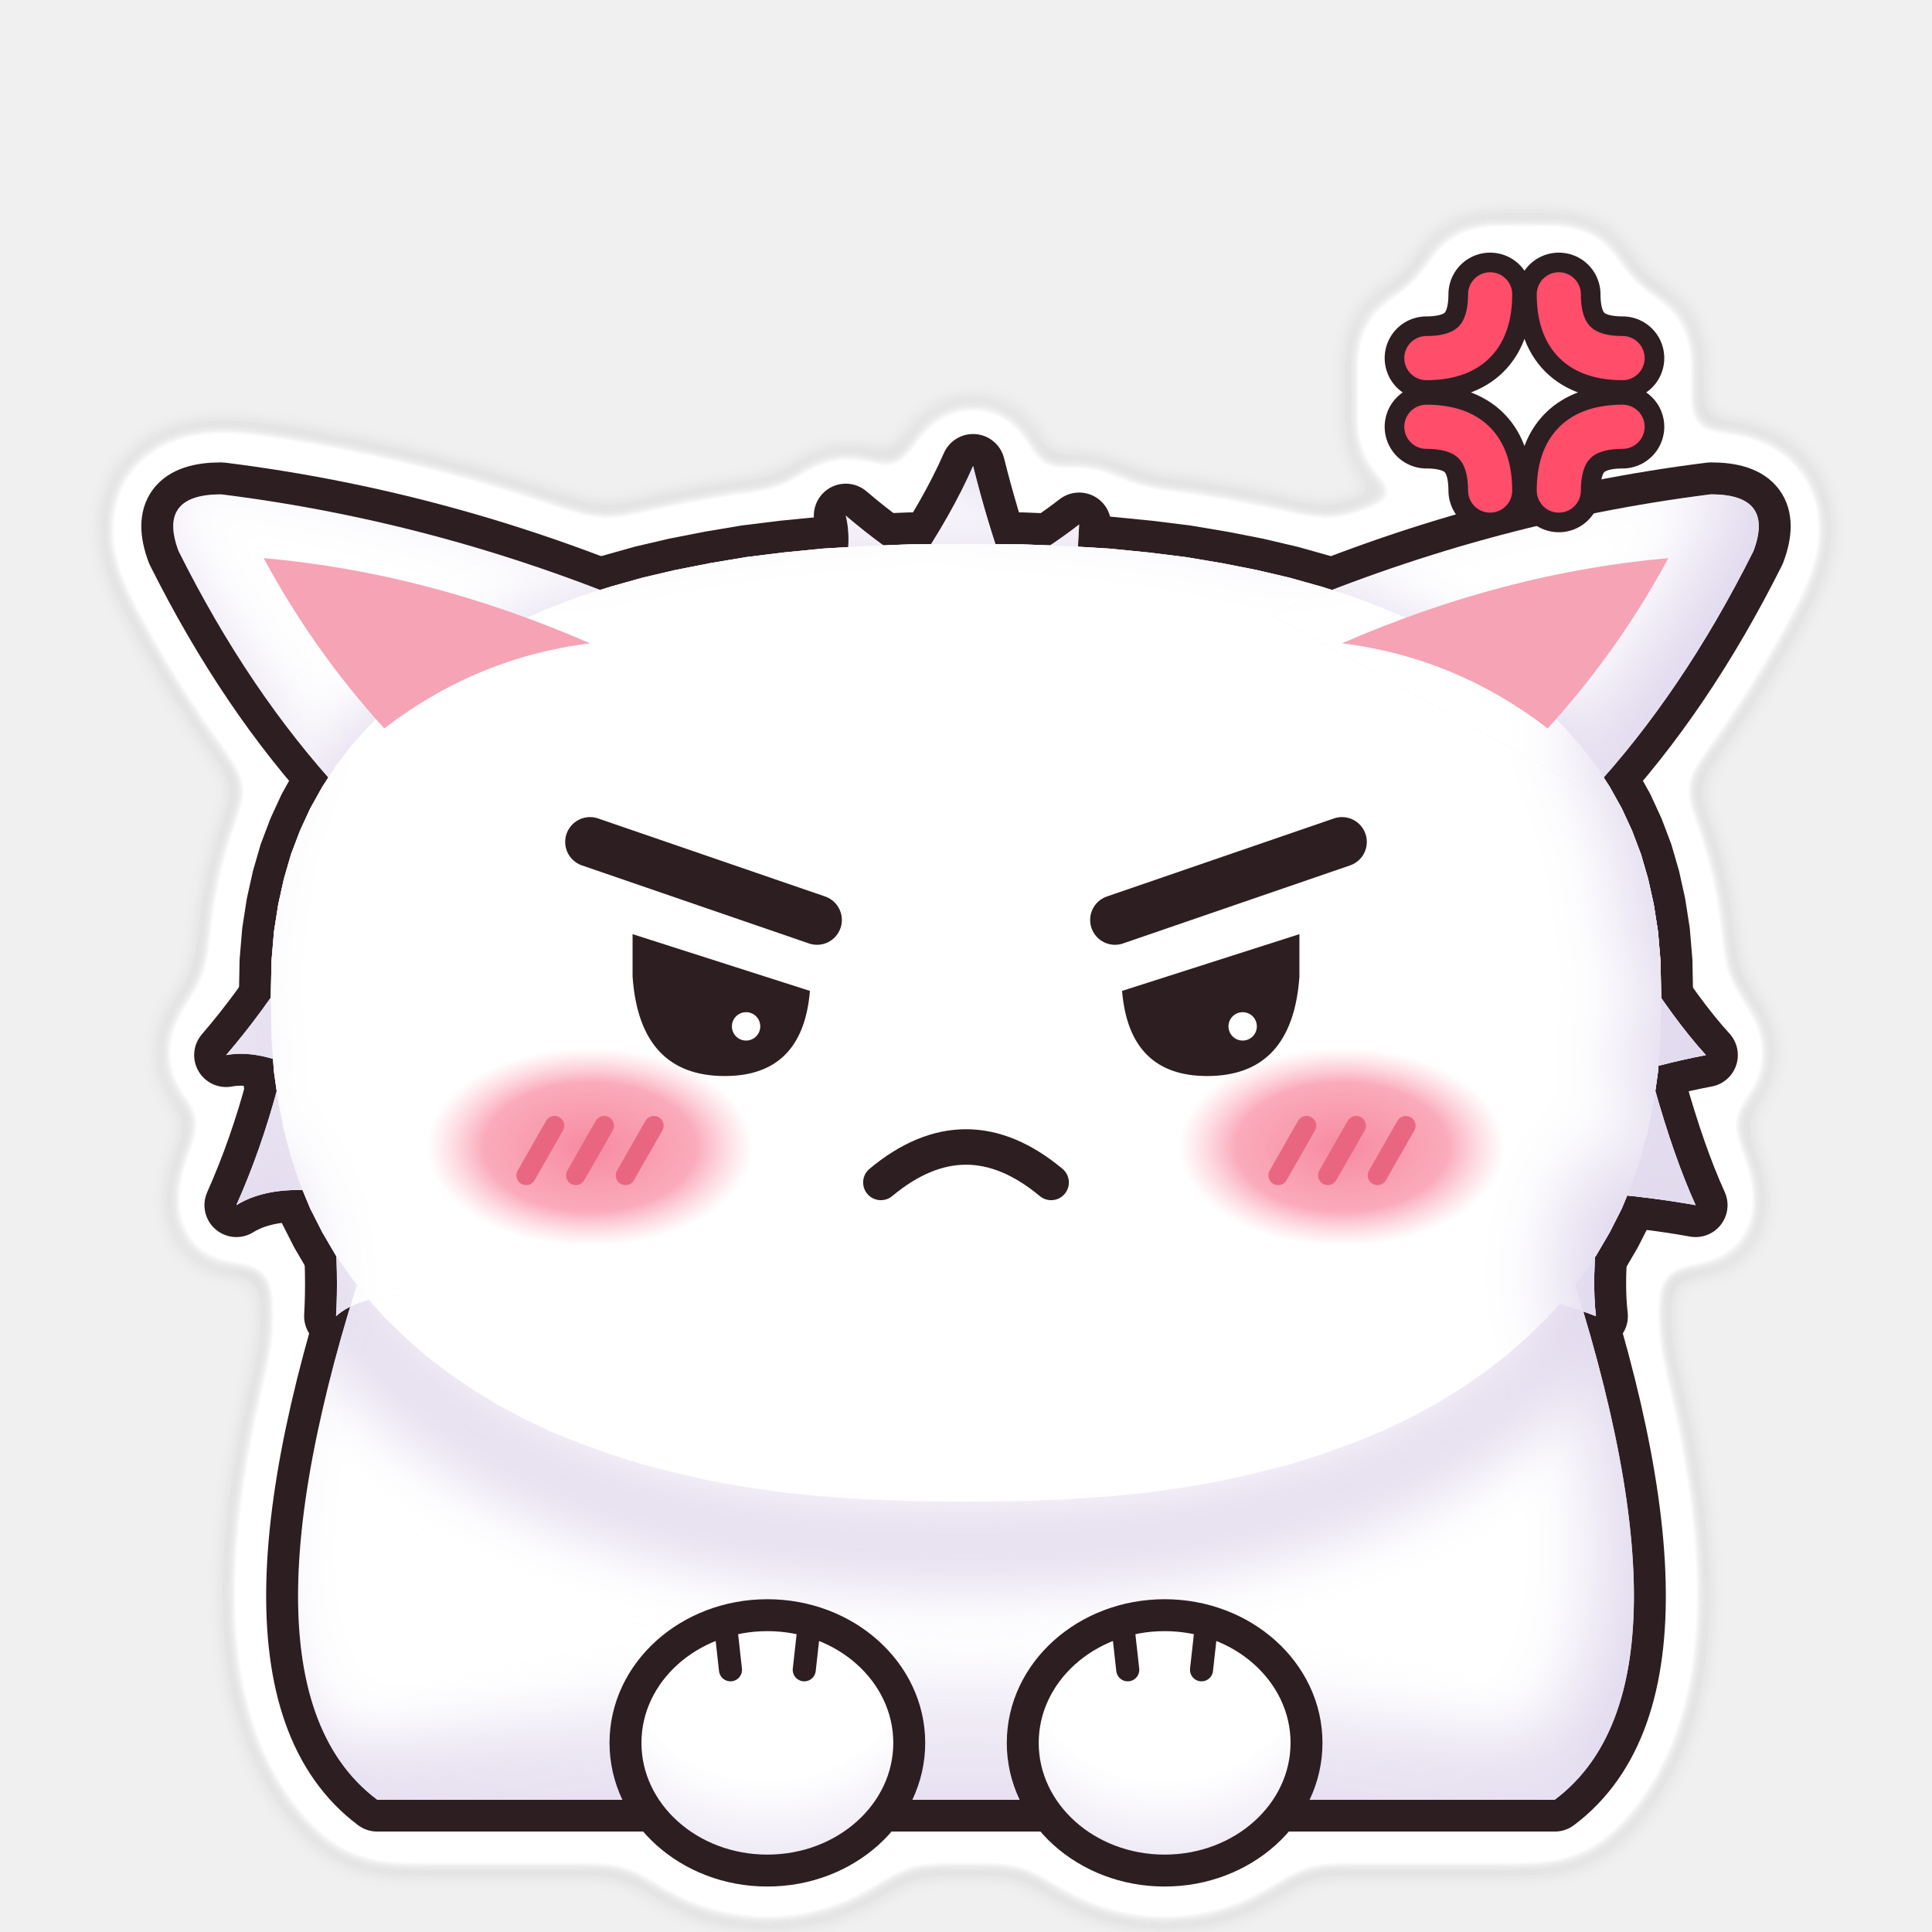
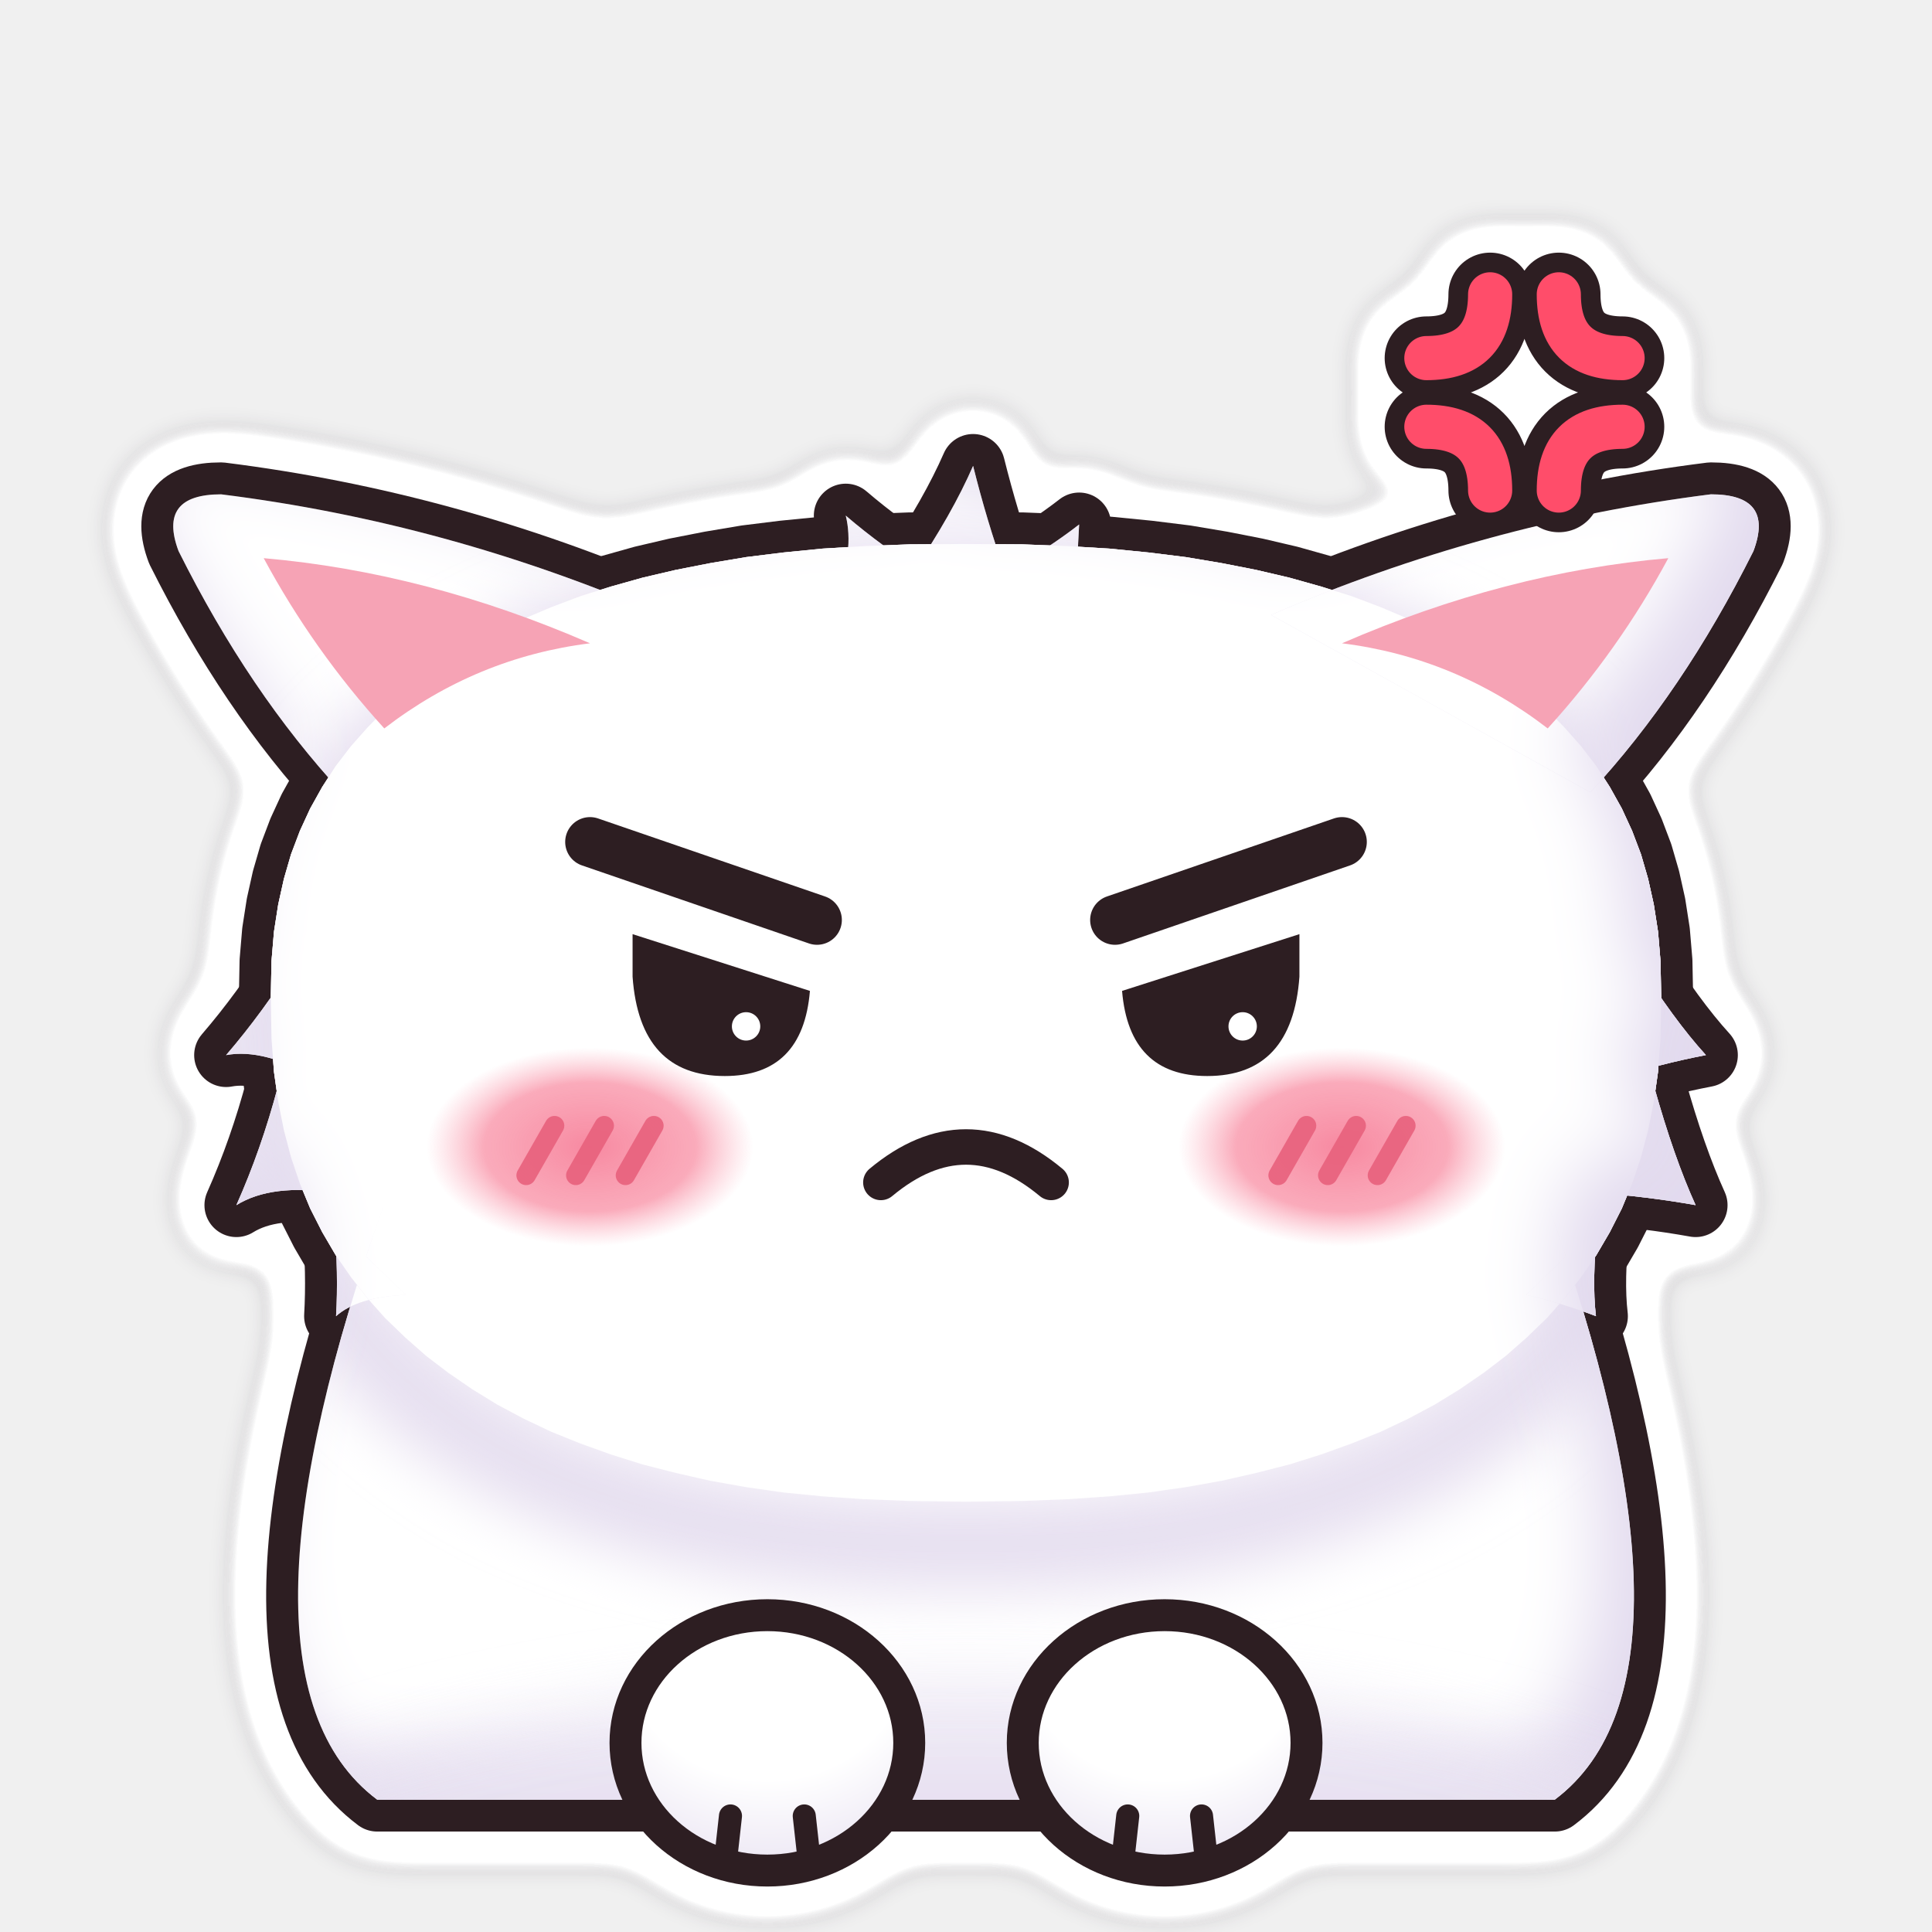
<svg xmlns="http://www.w3.org/2000/svg" viewBox="0 0 512 512" width="512" height="512">
  <defs>
    <linearGradient id="heartFill" x1="0" y1="0" x2="0" y2="1">
      <stop offset="0" stop-color="#ff9aae" />
      <stop offset="1" stop-color="#f4607d" />
    </linearGradient>
    <linearGradient id="lens" x1="0" y1="0" x2="1" y2="1">
      <stop offset="0" stop-color="#3b3350" />
      <stop offset="1" stop-color="#141019" />
    </linearGradient>
    <linearGradient id="flame" x1="0" y1="1" x2="0" y2="0">
      <stop offset="0" stop-color="#ff5a3d" />
      <stop offset="1" stop-color="#ffb43d" />
    </linearGradient>
    <linearGradient id="earFill" x1="0" y1="0" x2="0" y2="1">
      <stop offset="0" stop-color="#f7a9ba" />
      <stop offset="1" stop-color="#f493a9" />
    </linearGradient>
    <linearGradient id="mouthFill" x1="0" y1="0" x2="0" y2="1">
      <stop offset="0" stop-color="#9e2c46" />
      <stop offset="1" stop-color="#cc4a66" />
    </linearGradient>
    <linearGradient id="tongueFill" x1="0" y1="0" x2="0" y2="1">
      <stop offset="0" stop-color="#ff9db2" />
      <stop offset="1" stop-color="#f27994" />
    </linearGradient>
    <radialGradient id="blushFill">
      <stop offset="0" stop-color="#fba2b5" stop-opacity="0.95" />
      <stop offset="0.6" stop-color="#fcb3c2" stop-opacity="0.75" />
      <stop offset="1" stop-color="#fdc4cf" stop-opacity="0" />
    </radialGradient>
    <radialGradient id="blushStrong">
      <stop offset="0" stop-color="#f7839c" stop-opacity="0.95" />
      <stop offset="0.65" stop-color="#f996aa" stop-opacity="0.8" />
      <stop offset="1" stop-color="#fbb0bf" stop-opacity="0" />
    </radialGradient>
    <radialGradient id="pawShade" cx="0.5" cy="0.15" r="0.9">
      <stop offset="0.55" stop-color="#ffffff" />
      <stop offset="1" stop-color="#e9e3f2" />
    </radialGradient>
    <filter id="soft" x="-20%" y="-20%" width="140%" height="140%">
      <feGaussianBlur stdDeviation="9" />
    </filter>
    <filter id="rim" x="-10%" y="-10%" width="120%" height="120%">
      <feGaussianBlur stdDeviation="8" />
    </filter>
    <filter id="inner" filterUnits="userSpaceOnUse" x="-64" y="-64" width="640" height="640" color-interpolation-filters="sRGB">
      <feComponentTransfer in="SourceAlpha" result="outside">
        <feFuncA type="table" tableValues="1 0" />
      </feComponentTransfer>
      <feOffset in="outside" dx="-10" dy="-12" result="shifted" />
      <feGaussianBlur in="shifted" stdDeviation="10" result="soft" />
      <feComposite in="soft" in2="SourceAlpha" operator="in" result="edge" />
      <feFlood flood-color="#e2daee" />
      <feComposite in2="edge" operator="in" />
    </filter>
    <filter id="sticker" x="-15%" y="-15%" width="130%" height="130%" color-interpolation-filters="sRGB">
      <feGaussianBlur in="SourceAlpha" stdDeviation="7" result="blur" />
      <feComponentTransfer in="blur" result="mask">
        <feFuncA type="linear" slope="14" intercept="-0.6" />
      </feComponentTransfer>
      <feFlood flood-color="#ffffff" />
      <feComposite in2="mask" operator="in" result="border" />
      <feGaussianBlur in="mask" stdDeviation="2.5" result="shadowBlur" />
      <feFlood flood-color="#1d1428" flood-opacity="0.22" />
      <feComposite in2="shadowBlur" operator="in" result="shadow" />
      <feMerge>
        <feMergeNode in="shadow" />
        <feMergeNode in="border" />
        <feMergeNode in="SourceGraphic" />
      </feMerge>
    </filter>
  </defs>
  <g filter="url(#sticker)">
    <g transform="translate(256 272) scale(0.94) translate(-256 -266)">
      <clipPath id="sil">
        <path d="M92 316 C62 400 58 460 90 484 L422 484 C454 460 450 400 420 316 Z" />
        <path d="M80 200 Q54 172 34 132 Q28 116 46 116 Q110 124 170 150 Z" />
        <path d="M432 200 Q458 172 478 132 Q484 116 466 116 Q402 124 342 150 Z" />
        <path d="M452 258L451.8 269.5L451.1 278.8L449.9 287.3L448.3 295.3L446.3 302.9L443.8 310.3L440.9 317.3L437.5 324L433.7 330.5L429.4 336.7L424.7 342.7L419.7 348.3L414.1 353.7L408.2 358.9L401.9 363.7L395.2 368.3L388.2 372.6L380.7 376.6L372.9 380.3L364.7 383.6L356.1 386.7L347.2 389.5L337.8 391.9L328.1 394.1L318 395.9L307.5 397.4L296.4 398.5L284.7 399.3L271.9 399.8L256 400L240.1 399.8L227.3 399.3L215.6 398.5L204.5 397.4L194 395.9L183.9 394.1L174.2 391.9L164.8 389.5L155.9 386.7L147.3 383.6L139.1 380.3L131.3 376.6L123.8 372.6L116.8 368.3L110.1 363.7L103.8 358.9L97.9 353.7L92.3 348.3L87.3 342.7L82.6 336.7L78.3 330.5L74.5 324L71.1 317.3L68.2 310.3L65.7 302.9L63.7 295.3L62.1 287.3L60.9 278.8L60.2 269.5L60 258L60.2 247.6L60.9 239.3L62.1 231.6L63.7 224.4L65.7 217.5L68.2 210.9L71.1 204.6L74.5 198.5L78.3 192.6L82.6 187L87.3 181.7L92.3 176.6L97.9 171.7L103.8 167.1L110.1 162.7L116.8 158.6L123.8 154.7L131.3 151.1L139.1 147.8L147.3 144.7L155.9 142L164.8 139.5L174.2 137.3L183.9 135.4L194 133.7L204.5 132.4L215.6 131.3L227.3 130.6L240.1 130.1L256 130L271.9 130.1L284.7 130.6L296.4 131.3L307.5 132.4L318 133.7L328.1 135.4L337.8 137.3L347.2 139.5L356.1 142L364.7 144.7L372.9 147.8L380.7 151.1L388.2 154.7L395.2 158.6L401.9 162.7L408.2 167.1L414.1 171.7L419.7 176.6L424.7 181.7L429.4 187L433.7 192.6L437.5 198.5L440.9 204.6L443.8 210.9L446.3 217.5L448.3 224.4L449.9 231.6L451.1 239.3L451.8 247.6Z" />
        <path d="M219.5 145.6 Q224.5 131.6 222.1 122 Q232.5 130.9 244.5 138.4 Z" />
        <path d="M241 138 Q252.1 121.5 258 108 Q261.9 123.6 267 138 Z" />
        <path d="M266.5 138.6 Q279.3 131.2 287.9 124.5 Q287.2 135.2 287.5 145.4 Z" />
        <path d="M73 280.7 Q58 272.1 47.4 274.1 Q57.9 261.9 67 247.3 Z" />
        <path d="M445 247.3 Q455.4 264 464.6 274.1 Q451.5 276.6 439 280.7 Z" />
        <path d="M78 313 Q60.3 310.2 50.3 316.4 Q57.3 300.7 62 283 Z" />
        <path d="M450 283 Q455.6 303 461.7 316.4 Q447.7 313.9 434 313 Z" />
        <path d="M98.1 341.7 Q84.4 342.3 78.4 347.7 Q79.1 335.5 77.9 322.3 Z" />
        <path d="M434.1 322.3 Q432.4 337.6 433.6 347.7 Q424 344 413.9 341.7 Z" />
        <path d="M88.6 418.3 Q77.1 411.3 70 412.7 Q75.3 402.2 79.4 389.7 Z" />
        <path d="M432.6 389.7 Q437.1 404.4 442 412.7 Q432.6 414.7 423.4 418.3 Z" />
      </clipPath>
      <g fill="#2d1e22" stroke="#2d1e22" stroke-width="18" stroke-linejoin="round">
        <path d="M92 316 C62 400 58 460 90 484 L422 484 C454 460 450 400 420 316 Z" />
        <path d="M80 200 Q54 172 34 132 Q28 116 46 116 Q110 124 170 150 Z" />
        <path d="M432 200 Q458 172 478 132 Q484 116 466 116 Q402 124 342 150 Z" />
        <path d="M452 258L451.8 269.5L451.1 278.8L449.9 287.3L448.3 295.3L446.3 302.9L443.8 310.3L440.9 317.3L437.5 324L433.7 330.5L429.4 336.7L424.7 342.7L419.7 348.3L414.1 353.7L408.2 358.9L401.9 363.7L395.2 368.3L388.2 372.6L380.7 376.6L372.9 380.3L364.7 383.6L356.1 386.7L347.2 389.5L337.8 391.9L328.1 394.1L318 395.9L307.5 397.4L296.4 398.5L284.7 399.3L271.9 399.8L256 400L240.1 399.8L227.3 399.3L215.6 398.5L204.5 397.4L194 395.9L183.9 394.1L174.2 391.9L164.8 389.5L155.9 386.7L147.3 383.6L139.1 380.3L131.3 376.6L123.8 372.6L116.8 368.3L110.1 363.7L103.8 358.9L97.9 353.7L92.3 348.3L87.3 342.7L82.6 336.7L78.3 330.5L74.5 324L71.1 317.3L68.2 310.3L65.7 302.9L63.7 295.3L62.1 287.3L60.9 278.8L60.2 269.5L60 258L60.2 247.6L60.9 239.3L62.1 231.6L63.7 224.4L65.7 217.5L68.2 210.9L71.1 204.6L74.5 198.5L78.3 192.6L82.6 187L87.3 181.7L92.3 176.6L97.9 171.7L103.8 167.1L110.1 162.7L116.8 158.6L123.8 154.7L131.3 151.1L139.1 147.8L147.3 144.7L155.9 142L164.8 139.5L174.2 137.3L183.9 135.4L194 133.7L204.5 132.4L215.6 131.3L227.3 130.6L240.1 130.1L256 130L271.9 130.1L284.7 130.6L296.4 131.3L307.5 132.4L318 133.7L328.1 135.4L337.8 137.3L347.2 139.5L356.1 142L364.7 144.7L372.9 147.8L380.7 151.1L388.2 154.7L395.2 158.6L401.9 162.7L408.2 167.1L414.1 171.7L419.7 176.6L424.7 181.7L429.4 187L433.7 192.6L437.5 198.5L440.9 204.6L443.8 210.9L446.3 217.5L448.3 224.4L449.9 231.6L451.1 239.3L451.8 247.6Z" />
        <path d="M219.5 145.6 Q224.5 131.6 222.1 122 Q232.5 130.9 244.5 138.4 Z" />
        <path d="M241 138 Q252.1 121.5 258 108 Q261.9 123.6 267 138 Z" />
        <path d="M266.5 138.6 Q279.3 131.2 287.9 124.5 Q287.2 135.2 287.5 145.4 Z" />
        <path d="M73 280.7 Q58 272.1 47.4 274.1 Q57.9 261.9 67 247.3 Z" />
        <path d="M445 247.3 Q455.4 264 464.6 274.1 Q451.5 276.6 439 280.7 Z" />
        <path d="M78 313 Q60.3 310.2 50.3 316.4 Q57.3 300.7 62 283 Z" />
        <path d="M450 283 Q455.6 303 461.7 316.4 Q447.7 313.9 434 313 Z" />
        <path d="M98.1 341.7 Q84.4 342.3 78.4 347.7 Q79.1 335.5 77.9 322.3 Z" />
        <path d="M434.1 322.3 Q432.4 337.6 433.6 347.7 Q424 344 413.9 341.7 Z" />
        <path d="M88.6 418.3 Q77.1 411.3 70 412.7 Q75.3 402.2 79.4 389.7 Z" />
        <path d="M432.6 389.7 Q437.1 404.4 442 412.7 Q432.6 414.7 423.4 418.3 Z" />
      </g>
      <g fill="#ffffff">
        <path d="M92 316 C62 400 58 460 90 484 L422 484 C454 460 450 400 420 316 Z" />
        <path d="M80 200 Q54 172 34 132 Q28 116 46 116 Q110 124 170 150 Z" />
        <path d="M432 200 Q458 172 478 132 Q484 116 466 116 Q402 124 342 150 Z" />
        <path d="M452 258L451.8 269.5L451.1 278.8L449.9 287.3L448.3 295.3L446.3 302.9L443.8 310.3L440.9 317.3L437.5 324L433.7 330.5L429.4 336.7L424.7 342.7L419.7 348.3L414.1 353.7L408.2 358.9L401.9 363.7L395.2 368.3L388.2 372.6L380.7 376.6L372.9 380.3L364.7 383.6L356.1 386.7L347.2 389.5L337.8 391.9L328.1 394.1L318 395.9L307.5 397.4L296.4 398.5L284.7 399.3L271.9 399.8L256 400L240.1 399.8L227.3 399.3L215.6 398.5L204.5 397.4L194 395.9L183.9 394.1L174.2 391.9L164.8 389.5L155.9 386.7L147.3 383.6L139.1 380.3L131.3 376.6L123.8 372.6L116.8 368.3L110.1 363.7L103.8 358.9L97.9 353.7L92.3 348.3L87.3 342.7L82.6 336.7L78.3 330.5L74.5 324L71.1 317.3L68.2 310.3L65.7 302.9L63.7 295.3L62.1 287.3L60.9 278.8L60.2 269.5L60 258L60.2 247.6L60.9 239.3L62.1 231.6L63.7 224.4L65.7 217.5L68.2 210.9L71.1 204.6L74.5 198.5L78.3 192.6L82.6 187L87.3 181.7L92.3 176.6L97.9 171.7L103.8 167.1L110.1 162.7L116.8 158.6L123.8 154.7L131.3 151.1L139.1 147.8L147.3 144.7L155.9 142L164.8 139.5L174.2 137.3L183.9 135.4L194 133.7L204.5 132.4L215.6 131.3L227.3 130.6L240.1 130.1L256 130L271.9 130.1L284.7 130.6L296.4 131.3L307.5 132.4L318 133.7L328.1 135.4L337.8 137.3L347.2 139.5L356.1 142L364.7 144.7L372.9 147.8L380.7 151.1L388.2 154.7L395.2 158.6L401.9 162.7L408.2 167.1L414.1 171.7L419.7 176.6L424.7 181.7L429.4 187L433.7 192.6L437.5 198.5L440.9 204.6L443.8 210.9L446.3 217.5L448.3 224.4L449.9 231.6L451.1 239.3L451.8 247.6Z" />
        <path d="M219.5 145.6 Q224.5 131.6 222.1 122 Q232.5 130.9 244.5 138.4 Z" />
        <path d="M241 138 Q252.1 121.5 258 108 Q261.9 123.6 267 138 Z" />
        <path d="M266.5 138.6 Q279.3 131.2 287.9 124.5 Q287.2 135.2 287.5 145.4 Z" />
        <path d="M73 280.7 Q58 272.1 47.4 274.1 Q57.9 261.9 67 247.3 Z" />
        <path d="M445 247.3 Q455.4 264 464.6 274.1 Q451.5 276.6 439 280.7 Z" />
        <path d="M78 313 Q60.3 310.2 50.3 316.4 Q57.3 300.7 62 283 Z" />
        <path d="M450 283 Q455.6 303 461.7 316.4 Q447.7 313.9 434 313 Z" />
        <path d="M98.1 341.7 Q84.4 342.3 78.4 347.7 Q79.1 335.5 77.9 322.3 Z" />
        <path d="M434.1 322.3 Q432.4 337.6 433.6 347.7 Q424 344 413.9 341.7 Z" />
        <path d="M88.6 418.3 Q77.1 411.3 70 412.7 Q75.3 402.2 79.4 389.7 Z" />
        <path d="M432.6 389.7 Q437.1 404.4 442 412.7 Q432.6 414.7 423.4 418.3 Z" />
      </g>
      <g clip-path="url(#sil)">
        <path d="M452 258L451.8 269.5L451.1 278.8L449.9 287.3L448.3 295.3L446.3 302.9L443.8 310.3L440.9 317.3L437.5 324L433.7 330.5L429.4 336.7L424.7 342.7L419.7 348.3L414.1 353.7L408.2 358.9L401.9 363.7L395.2 368.3L388.2 372.6L380.7 376.6L372.9 380.3L364.7 383.6L356.1 386.7L347.2 389.5L337.8 391.9L328.1 394.1L318 395.9L307.5 397.4L296.4 398.5L284.7 399.3L271.9 399.8L256 400L240.1 399.8L227.3 399.3L215.6 398.5L204.5 397.4L194 395.9L183.9 394.1L174.2 391.9L164.8 389.5L155.9 386.7L147.3 383.6L139.1 380.3L131.3 376.6L123.8 372.6L116.8 368.3L110.1 363.7L103.8 358.9L97.9 353.7L92.3 348.3L87.3 342.7L82.6 336.7L78.3 330.5L74.5 324L71.1 317.3L68.2 310.3L65.7 302.9L63.7 295.3L62.1 287.3L60.9 278.8L60.2 269.5L60 258L60.2 247.6L60.9 239.3L62.1 231.6L63.7 224.4L65.7 217.5L68.2 210.9L71.1 204.6L74.5 198.5L78.3 192.6L82.6 187L87.3 181.7L92.3 176.6L97.9 171.7L103.8 167.1L110.1 162.7L116.8 158.6L123.8 154.7L131.3 151.1L139.1 147.8L147.3 144.7L155.9 142L164.8 139.5L174.2 137.3L183.9 135.4L194 133.7L204.5 132.4L215.6 131.3L227.3 130.6L240.1 130.1L256 130L271.9 130.1L284.7 130.6L296.4 131.3L307.5 132.4L318 133.7L328.1 135.4L337.8 137.3L347.2 139.5L356.1 142L364.7 144.7L372.9 147.8L380.7 151.1L388.2 154.7L395.2 158.6L401.9 162.7L408.2 167.1L414.1 171.7L419.7 176.6L424.7 181.7L429.4 187L433.7 192.6L437.5 198.5L440.9 204.6L443.8 210.9L446.3 217.5L448.3 224.4L449.9 231.6L451.1 239.3L451.8 247.6Z" fill="none" stroke="#e6dff0" stroke-width="26" filter="url(#rim)" transform="translate(0 12)" />
        <path d="M452 258L451.8 269.5L451.1 278.8L449.9 287.3L448.3 295.3L446.3 302.9L443.8 310.3L440.9 317.3L437.5 324L433.7 330.5L429.4 336.7L424.7 342.7L419.7 348.3L414.1 353.7L408.2 358.9L401.9 363.7L395.2 368.3L388.2 372.6L380.7 376.6L372.9 380.3L364.7 383.6L356.1 386.7L347.2 389.5L337.8 391.9L328.1 394.1L318 395.9L307.5 397.4L296.4 398.5L284.7 399.3L271.9 399.8L256 400L240.1 399.8L227.3 399.3L215.6 398.5L204.5 397.4L194 395.9L183.9 394.1L174.2 391.9L164.8 389.5L155.9 386.7L147.3 383.6L139.1 380.3L131.3 376.6L123.8 372.6L116.8 368.3L110.1 363.7L103.8 358.9L97.9 353.7L92.3 348.3L87.3 342.7L82.6 336.7L78.3 330.5L74.5 324L71.1 317.3L68.2 310.3L65.7 302.9L63.7 295.3L62.1 287.3L60.9 278.8L60.2 269.5L60 258L60.2 247.6L60.9 239.3L62.1 231.6L63.7 224.4L65.7 217.5L68.2 210.9L71.1 204.6L74.5 198.5L78.3 192.6L82.6 187L87.3 181.7L92.3 176.6L97.9 171.7L103.8 167.1L110.1 162.7L116.8 158.6L123.8 154.7L131.3 151.1L139.1 147.8L147.3 144.7L155.9 142L164.8 139.5L174.2 137.3L183.9 135.4L194 133.7L204.5 132.4L215.6 131.3L227.3 130.6L240.1 130.1L256 130L271.9 130.1L284.7 130.6L296.4 131.3L307.5 132.4L318 133.7L328.1 135.4L337.8 137.3L347.2 139.5L356.1 142L364.7 144.7L372.9 147.8L380.7 151.1L388.2 154.7L395.2 158.6L401.9 162.7L408.2 167.1L414.1 171.7L419.7 176.6L424.7 181.7L429.4 187L433.7 192.6L437.5 198.5L440.9 204.6L443.8 210.9L446.3 217.5L448.3 224.4L449.9 231.6L451.1 239.3L451.8 247.6Z" fill="#ffffff" />
      </g>
      <g filter="url(#inner)" fill="#ffffff">
        <path d="M92 316 C62 400 58 460 90 484 L422 484 C454 460 450 400 420 316 Z" />
        <path d="M80 200 Q54 172 34 132 Q28 116 46 116 Q110 124 170 150 Z" />
        <path d="M432 200 Q458 172 478 132 Q484 116 466 116 Q402 124 342 150 Z" />
        <path d="M452 258L451.8 269.5L451.1 278.8L449.9 287.3L448.3 295.3L446.3 302.9L443.8 310.3L440.9 317.3L437.5 324L433.7 330.5L429.4 336.7L424.7 342.7L419.7 348.3L414.1 353.7L408.2 358.9L401.9 363.7L395.2 368.3L388.2 372.6L380.7 376.6L372.9 380.3L364.7 383.6L356.1 386.7L347.2 389.5L337.8 391.9L328.1 394.1L318 395.9L307.5 397.4L296.4 398.5L284.7 399.3L271.9 399.8L256 400L240.1 399.8L227.3 399.3L215.6 398.5L204.5 397.4L194 395.9L183.9 394.1L174.2 391.9L164.8 389.5L155.9 386.7L147.3 383.6L139.1 380.3L131.3 376.6L123.8 372.6L116.8 368.3L110.1 363.7L103.8 358.9L97.9 353.7L92.3 348.3L87.3 342.7L82.6 336.7L78.3 330.5L74.5 324L71.1 317.3L68.2 310.3L65.7 302.9L63.7 295.3L62.1 287.3L60.9 278.8L60.2 269.5L60 258L60.2 247.6L60.9 239.3L62.1 231.6L63.7 224.4L65.7 217.5L68.2 210.9L71.1 204.6L74.5 198.5L78.3 192.6L82.6 187L87.3 181.7L92.3 176.6L97.9 171.7L103.8 167.1L110.1 162.7L116.8 158.6L123.8 154.7L131.3 151.1L139.1 147.8L147.3 144.7L155.9 142L164.8 139.5L174.2 137.3L183.9 135.4L194 133.7L204.5 132.4L215.6 131.3L227.3 130.6L240.1 130.1L256 130L271.9 130.1L284.7 130.6L296.4 131.3L307.5 132.4L318 133.7L328.1 135.4L337.8 137.3L347.2 139.5L356.1 142L364.7 144.7L372.9 147.8L380.7 151.1L388.2 154.7L395.2 158.6L401.9 162.7L408.2 167.1L414.1 171.7L419.7 176.6L424.7 181.7L429.4 187L433.7 192.6L437.5 198.5L440.9 204.6L443.8 210.9L446.3 217.5L448.3 224.4L449.9 231.6L451.1 239.3L451.8 247.6Z" />
        <path d="M219.5 145.6 Q224.5 131.6 222.1 122 Q232.5 130.9 244.5 138.4 Z" />
        <path d="M241 138 Q252.1 121.5 258 108 Q261.9 123.6 267 138 Z" />
        <path d="M266.5 138.6 Q279.3 131.2 287.9 124.5 Q287.2 135.2 287.5 145.4 Z" />
        <path d="M73 280.7 Q58 272.1 47.4 274.1 Q57.9 261.9 67 247.3 Z" />
        <path d="M445 247.3 Q455.4 264 464.6 274.1 Q451.5 276.6 439 280.7 Z" />
        <path d="M78 313 Q60.3 310.2 50.3 316.4 Q57.3 300.7 62 283 Z" />
        <path d="M450 283 Q455.6 303 461.7 316.4 Q447.7 313.9 434 313 Z" />
        <path d="M98.1 341.7 Q84.4 342.3 78.4 347.7 Q79.1 335.5 77.9 322.3 Z" />
        <path d="M434.1 322.3 Q432.4 337.6 433.6 347.7 Q424 344 413.9 341.7 Z" />
        <path d="M88.6 418.3 Q77.1 411.3 70 412.7 Q75.3 402.2 79.4 389.7 Z" />
        <path d="M432.6 389.7 Q437.1 404.4 442 412.7 Q432.6 414.7 423.4 418.3 Z" />
      </g>
      <g clip-path="url(#sil)">
        <ellipse cx="256" cy="530" rx="240" ry="80" fill="#e9e3f2" filter="url(#soft)" opacity="0.7" />
      </g>
      <path d="M92 182 Q72 160 58 134 Q104 138 150 158 Q118 162 92 182Z" fill="#f6a3b5" />
      <path d="M420 182 Q440 160 454 134 Q408 138 362 158 Q394 162 420 182Z" fill="#f6a3b5" />
      <ellipse cx="150" cy="300" rx="46" ry="28" fill="url(#blushStrong)" />
      <path d="M132 308 l8 -14 M146 308 l8 -14 M160 308 l8 -14" stroke="#e8607c" stroke-width="5.5" stroke-linecap="round" opacity="0.9" />
      <ellipse cx="362" cy="300" rx="46" ry="28" fill="url(#blushStrong)" />
      <path d="M344 308 l8 -14 M358 308 l8 -14 M372 308 l8 -14" stroke="#e8607c" stroke-width="5.5" stroke-linecap="round" opacity="0.9" />
      <path d="M150 214 L214 236" fill="none" stroke="#2d1e22" stroke-width="14" stroke-linecap="round" stroke-linejoin="round" />
      <path d="M362 214 L298 236" fill="none" stroke="#2d1e22" stroke-width="14" stroke-linecap="round" stroke-linejoin="round" />
      <path d="M162 240 L212 256 Q210 280 188 280 Q164 280 162 252Z" fill="#2d1e22" />
      <path d="M350 240 L300 256 Q302 280 324 280 Q348 280 350 252Z" fill="#2d1e22" />
      <circle cx="194" cy="266" r="4" fill="#ffffff" />
      <circle cx="334" cy="266" r="4" fill="#ffffff" />
      <path d="M232 310 Q256 290 280 310" fill="none" stroke="#2d1e22" stroke-width="10" stroke-linecap="round" stroke-linejoin="round" />
      <g transform="translate(200 468)">
        <ellipse cx="0" cy="0" rx="40" ry="36" fill="url(#pawShade)" stroke="#2d1e22" stroke-width="9" />
-         <path d="M-12 -35 l1.6 14.4 M12 -35 l-1.6 14.4" fill="none" stroke="#2d1e22" stroke-width="6.5" stroke-linecap="round" stroke-linejoin="round" />
+         <g transform="scale(1 -1)">
+           <path d="M-12 -35 l1.6 14.4 M12 -35 l-1.6 14.4" fill="none" stroke="#2d1e22" stroke-width="6.5" stroke-linecap="round" stroke-linejoin="round" />
+         </g>
      </g>
      <g transform="translate(312 468)">
        <ellipse cx="0" cy="0" rx="40" ry="36" fill="url(#pawShade)" stroke="#2d1e22" stroke-width="9" />
-         <path d="M-12 -35 l1.6 14.4 M12 -35 l-1.6 14.4" fill="none" stroke="#2d1e22" stroke-width="6.5" stroke-linecap="round" stroke-linejoin="round" />
+         <g transform="scale(1 -1)">
+           <path d="M-12 -35 l1.6 14.4 M12 -35 l-1.6 14.4" fill="none" stroke="#2d1e22" stroke-width="6.5" stroke-linecap="round" stroke-linejoin="round" />
+         </g>
      </g>
    </g>
    <g transform="translate(404 104) scale(1.3)">
      <path d="M-20 -7 Q-7 -7 -7 -20 M7 -20 Q7 -7 20 -7 M20 7 Q7 7 7 20 M-7 20 Q-7 7 -20 7" fill="none" stroke="#2d1e22" stroke-width="17" stroke-linecap="round" stroke-linejoin="round" />
      <path d="M-20 -7 Q-7 -7 -7 -20 M7 -20 Q7 -7 20 -7 M20 7 Q7 7 7 20 M-7 20 Q-7 7 -20 7" fill="none" stroke="#ff4d6a" stroke-width="9" stroke-linecap="round" stroke-linejoin="round" />
    </g>
  </g>
</svg>
